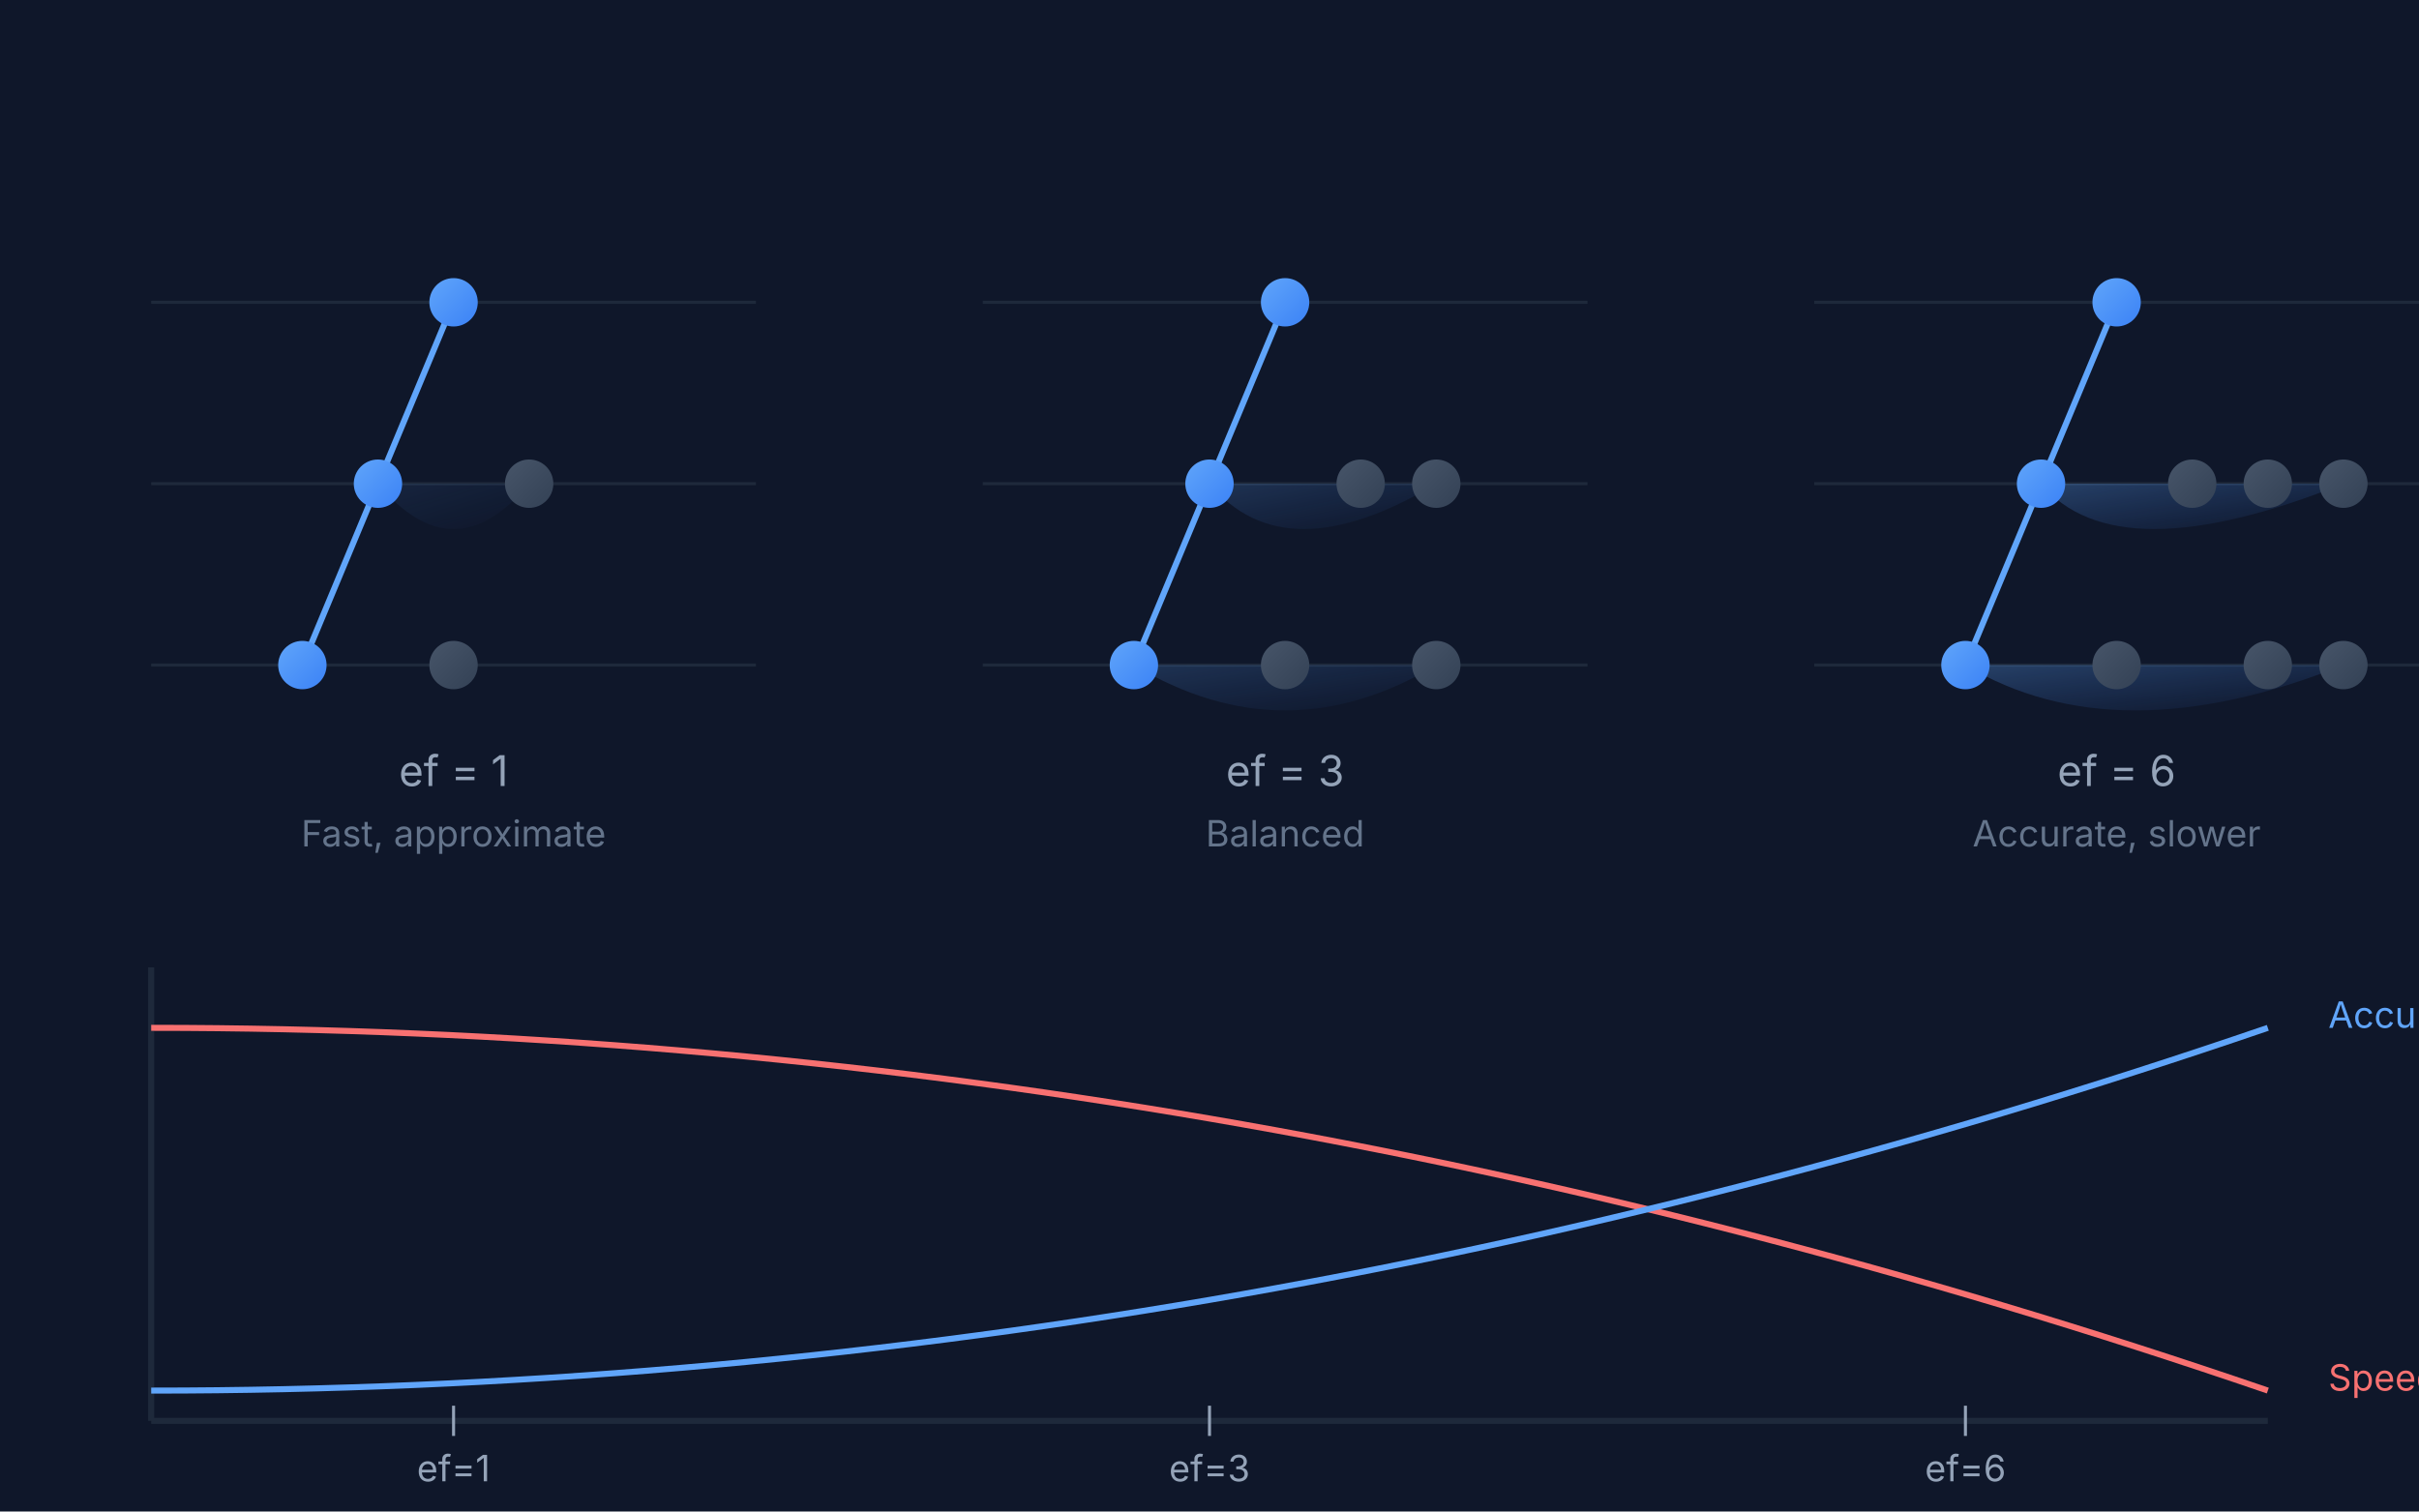
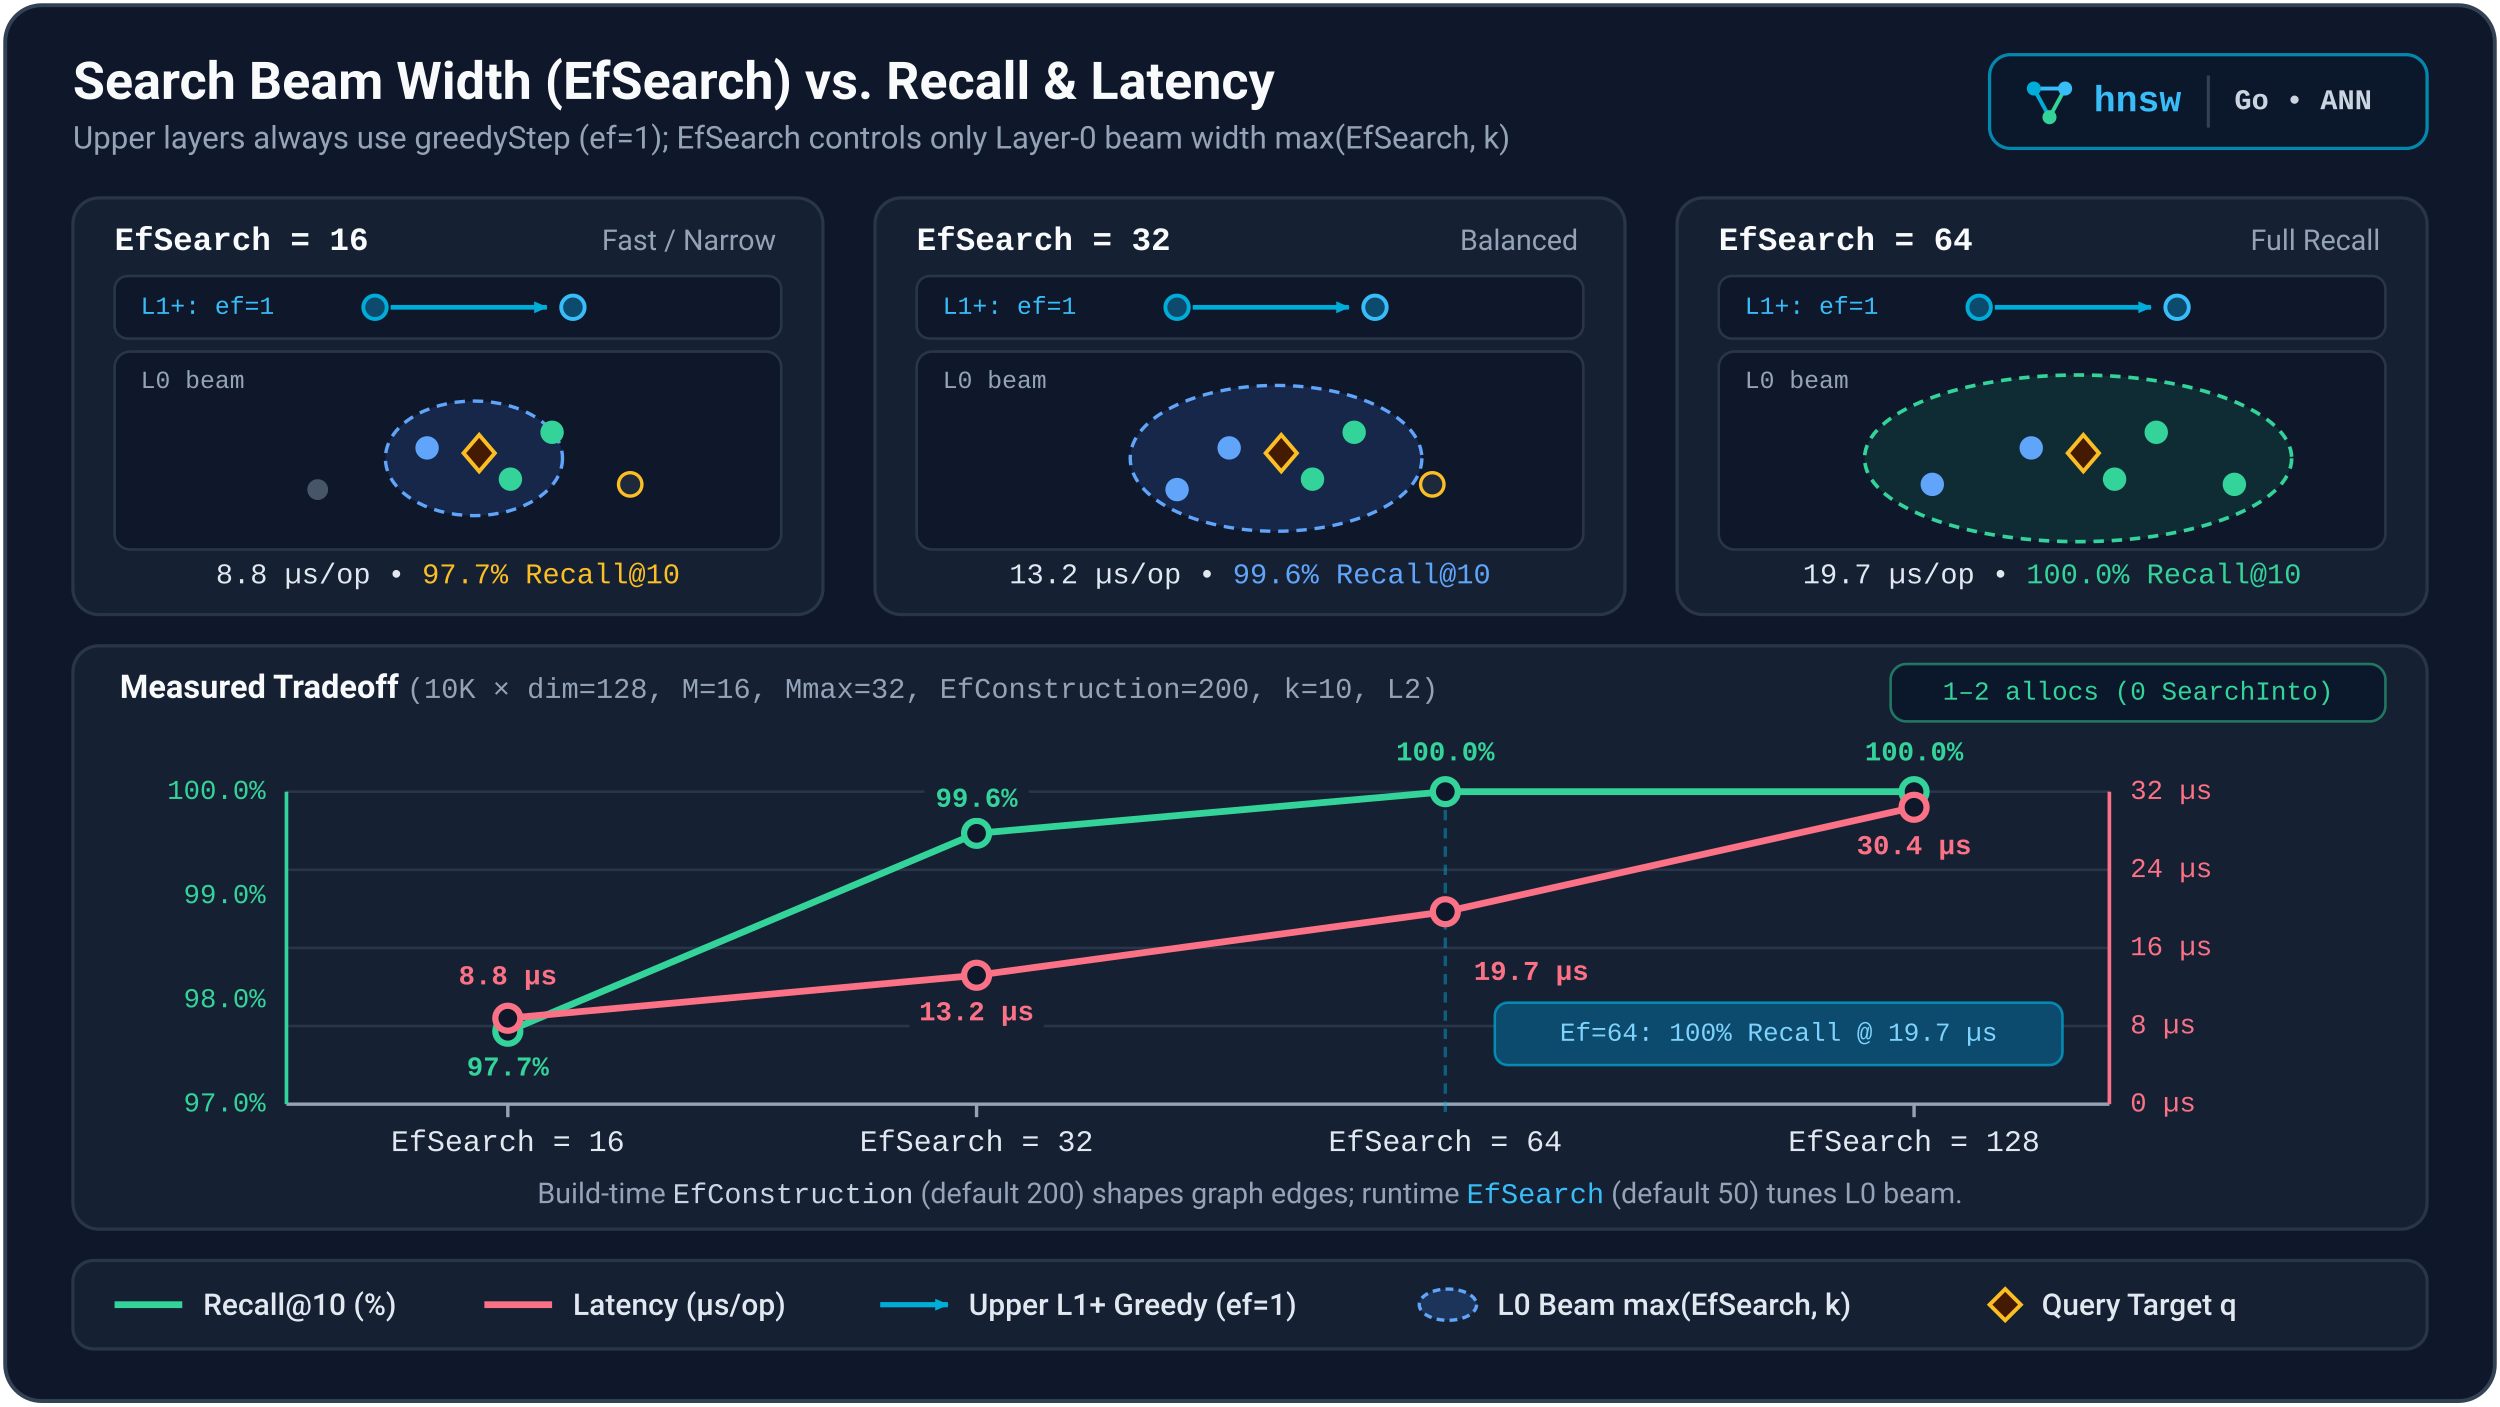
- <svg xmlns="http://www.w3.org/2000/svg" viewBox="0 0 800 500">
-   <rect width="800" height="500" fill="#0F172A" />
+ <svg xmlns="http://www.w3.org/2000/svg" viewBox="0 0 960 540" width="960" height="540" role="img" aria-labelledby="title desc">
  <defs>
-     <linearGradient id="nodeGradient" x1="0%" y1="0%" x2="100%" y2="100%">
-       <stop offset="0%" style="stop-color:#475569" />
-       <stop offset="100%" style="stop-color:#334155" />
-     </linearGradient>
-     <linearGradient id="activeNodeGradient" x1="0%" y1="0%" x2="100%" y2="100%">
-       <stop offset="0%" style="stop-color:#60A5FA" />
-       <stop offset="100%" style="stop-color:#3B82F6" />
-     </linearGradient>
-     <linearGradient id="beamGradient1" x1="0%" y1="0%" x2="100%" y2="100%">
-       <stop offset="0%" style="stop-color:#60A5FA;stop-opacity:0.1" />
-       <stop offset="100%" style="stop-color:#3B82F6;stop-opacity:0" />
-     </linearGradient>
-     <linearGradient id="beamGradient2" x1="0%" y1="0%" x2="100%" y2="100%">
-       <stop offset="0%" style="stop-color:#60A5FA;stop-opacity:0.2" />
-       <stop offset="100%" style="stop-color:#3B82F6;stop-opacity:0" />
-     </linearGradient>
-     <linearGradient id="beamGradient3" x1="0%" y1="0%" x2="100%" y2="100%">
-       <stop offset="0%" style="stop-color:#60A5FA;stop-opacity:0.3" />
-       <stop offset="100%" style="stop-color:#3B82F6;stop-opacity:0" />
-     </linearGradient>
+     <style>
+       .sans { font-family: system-ui, -apple-system, 'Segoe UI', Roboto, 'Helvetica Neue', Arial, sans-serif; }
+       .mono { font-family: ui-monospace, 'SFMono-Regular', Menlo, Consolas, 'Liberation Mono', 'DejaVu Sans Mono', monospace; }
+       .title { font-size: 20px; font-weight: 700; fill: #F8FAFC; }
+       .subtitle { font-size: 12px; font-weight: 400; fill: #94A3B8; }
+       .panel { fill: #152033; stroke: #293548; stroke-width: 1.25; }
+       .panel-title { font-size: 12.5px; font-weight: 700; fill: #F8FAFC; }
+       .label { font-size: 11.5px; font-weight: 500; fill: #E2E8F0; }
+       .muted { font-size: 11px; font-weight: 400; fill: #94A3B8; }
+       .grid { stroke: #293548; stroke-width: 1; }
+       .axis { stroke: #94A3B8; stroke-width: 1.3; }
+     </style>
+     <marker id="arrow-cyan" viewBox="0 0 10 10" refX="8.5" refY="5" markerWidth="6.5" markerHeight="6.5" markerUnits="userSpaceOnUse" orient="auto-start-reverse">
+       <path d="M 1 1.5 L 9 5 L 1 8.5 z" fill="#00ADD8" />
+     </marker>
  </defs>
-   <g transform="translate(0,0)">
-     <g stroke="#1E293B" stroke-width="1">
-       <line x1="50" y1="100" x2="250" y2="100" />
-       <line x1="50" y1="160" x2="250" y2="160" />
-       <line x1="50" y1="220" x2="250" y2="220" />
-     </g>
-     <path d="M150,100 L125,160 L100,220" fill="none" stroke="#60A5FA" stroke-width="2" />
-     <path d="M125,160 Q150,190 175,160" fill="url(#beamGradient1)" stroke="none" />
-     <circle cx="150" cy="100" r="8" fill="url(#activeNodeGradient)" />
-     <circle cx="125" cy="160" r="8" fill="url(#activeNodeGradient)" />
-     <circle cx="175" cy="160" r="8" fill="url(#nodeGradient)" />
-     <circle cx="100" cy="220" r="8" fill="url(#activeNodeGradient)" />
-     <circle cx="150" cy="220" r="8" fill="url(#nodeGradient)" />
-     <text x="150" y="260" text-anchor="middle" font-family="Inter, Arial" font-size="14" fill="#94A3B8">ef = 1</text>
-     <text x="150" y="280" text-anchor="middle" font-family="Inter, Arial" font-size="12" fill="#64748B">Fast, approximate</text>
-   </g>
-   <g transform="translate(275,0)">
-     <g stroke="#1E293B" stroke-width="1">
-       <line x1="50" y1="100" x2="250" y2="100" />
-       <line x1="50" y1="160" x2="250" y2="160" />
-       <line x1="50" y1="220" x2="250" y2="220" />
-     </g>
-     <path d="M150,100 L125,160 L100,220" fill="none" stroke="#60A5FA" stroke-width="2" />
-     <path d="M125,160 Q150,190 200,160" fill="url(#beamGradient2)" stroke="none" />
-     <path d="M100,220 Q150,250 200,220" fill="url(#beamGradient2)" stroke="none" />
-     <circle cx="150" cy="100" r="8" fill="url(#activeNodeGradient)" />
-     <circle cx="125" cy="160" r="8" fill="url(#activeNodeGradient)" />
-     <circle cx="175" cy="160" r="8" fill="url(#nodeGradient)" />
-     <circle cx="200" cy="160" r="8" fill="url(#nodeGradient)" />
-     <circle cx="100" cy="220" r="8" fill="url(#activeNodeGradient)" />
-     <circle cx="150" cy="220" r="8" fill="url(#nodeGradient)" />
-     <circle cx="200" cy="220" r="8" fill="url(#nodeGradient)" />
-     <text x="150" y="260" text-anchor="middle" font-family="Inter, Arial" font-size="14" fill="#94A3B8">ef = 3</text>
-     <text x="150" y="280" text-anchor="middle" font-family="Inter, Arial" font-size="12" fill="#64748B">Balanced</text>
-   </g>
-   <g transform="translate(550,0)">
-     <g stroke="#1E293B" stroke-width="1">
-       <line x1="50" y1="100" x2="250" y2="100" />
-       <line x1="50" y1="160" x2="250" y2="160" />
-       <line x1="50" y1="220" x2="250" y2="220" />
-     </g>
-     <path d="M150,100 L125,160 L100,220" fill="none" stroke="#60A5FA" stroke-width="2" />
-     <path d="M125,160 Q150,190 225,160" fill="url(#beamGradient3)" stroke="none" />
-     <path d="M100,220 Q150,250 225,220" fill="url(#beamGradient3)" stroke="none" />
-     <circle cx="150" cy="100" r="8" fill="url(#activeNodeGradient)" />
-     <circle cx="125" cy="160" r="8" fill="url(#activeNodeGradient)" />
-     <circle cx="175" cy="160" r="8" fill="url(#nodeGradient)" />
-     <circle cx="200" cy="160" r="8" fill="url(#nodeGradient)" />
-     <circle cx="225" cy="160" r="8" fill="url(#nodeGradient)" />
-     <circle cx="100" cy="220" r="8" fill="url(#activeNodeGradient)" />
-     <circle cx="150" cy="220" r="8" fill="url(#nodeGradient)" />
-     <circle cx="200" cy="220" r="8" fill="url(#nodeGradient)" />
-     <circle cx="225" cy="220" r="8" fill="url(#nodeGradient)" />
-     <text x="150" y="260" text-anchor="middle" font-family="Inter, Arial" font-size="14" fill="#94A3B8">ef = 6</text>
-     <text x="150" y="280" text-anchor="middle" font-family="Inter, Arial" font-size="12" fill="#64748B">Accurate, slower</text>
-   </g>
-   <g transform="translate(50, 320)">
-     <line x1="0" y1="150" x2="700" y2="150" stroke="#1E293B" stroke-width="2" />
-     <line x1="0" y1="0" x2="0" y2="150" stroke="#1E293B" stroke-width="2" />
-     <path d="M0,20 Q350,20 700,140" stroke="#F87171" stroke-width="2" fill="none" />
-     <text x="720" y="140" font-family="Inter, Arial" font-size="12" fill="#F87171">Speed</text>
-     <path d="M0,140 Q350,140 700,20" stroke="#60A5FA" stroke-width="2" fill="none" />
-     <text x="720" y="20" font-family="Inter, Arial" font-size="12" fill="#60A5FA">Accuracy</text>
-     <line x1="100" y1="145" x2="100" y2="155" stroke="#94A3B8" stroke-width="1" />
-     <text x="100" y="170" text-anchor="middle" font-family="Inter, Arial" font-size="12" fill="#94A3B8">ef=1</text>
-     <line x1="350" y1="145" x2="350" y2="155" stroke="#94A3B8" stroke-width="1" />
-     <text x="350" y="170" text-anchor="middle" font-family="Inter, Arial" font-size="12" fill="#94A3B8">ef=3</text>
-     <line x1="600" y1="145" x2="600" y2="155" stroke="#94A3B8" stroke-width="1" />
-     <text x="600" y="170" text-anchor="middle" font-family="Inter, Arial" font-size="12" fill="#94A3B8">ef=6</text>
-   </g>
+   <rect x="2" y="2" width="956" height="536" rx="14" fill="#0F172A" stroke="#334155" stroke-width="1.5" />
+   <text x="28" y="38" class="sans title">Search Beam Width (EfSearch) vs. Recall &amp; Latency</text>
+   <text x="28" y="57" class="sans subtitle">Upper layers always use greedyStep (ef=1); EfSearch controls only Layer-0 beam width max(EfSearch, k)</text>
+   <rect x="764" y="21" width="168" height="36" rx="8" fill="#0B172A" stroke="#00ADD8" stroke-opacity="0.75" stroke-width="1.25" />
+   <line x1="781" y1="34" x2="793" y2="34" stroke="#38BDF8" stroke-width="1.5" />
+   <line x1="781" y1="34" x2="787" y2="45" stroke="#00ADD8" stroke-width="1.5" />
+   <line x1="793" y1="34" x2="787" y2="45" stroke="#34D399" stroke-width="1.5" />
+   <circle cx="781" cy="34" r="2.7" fill="#00ADD8" />
+   <circle cx="793" cy="34" r="2.7" fill="#38BDF8" />
+   <circle cx="787" cy="45" r="2.7" fill="#34D399" />
+   <text x="804" y="39" class="mono" font-size="14" font-weight="700" fill="#38BDF8" dominant-baseline="central">hnsw</text>
+   <line x1="848" y1="29" x2="848" y2="49" stroke="#334155" stroke-width="1.2" />
+   <text x="858" y="39" class="mono" font-size="11" font-weight="600" fill="#CBD5E1" dominant-baseline="central">Go • ANN</text>
+   <rect x="28" y="76" width="288" height="160" rx="10" class="panel" />
+   <text x="44" y="96" class="mono panel-title" fill="#FBBF24">EfSearch = 16</text>
+   <text x="298" y="96" class="sans muted" text-anchor="end">Fast / Narrow</text>
+   <rect x="44" y="106" width="256" height="24" rx="5" fill="#0F172A" stroke="#293548" />
+   <text x="54" y="118" class="mono" font-size="9.5" fill="#38BDF8" dominant-baseline="central">L1+: ef=1</text>
+   <circle cx="144" cy="118" r="4.5" fill="#0C4A6E" stroke="#00ADD8" stroke-width="1.5" />
+   <line x1="150" y1="118" x2="210" y2="118" stroke="#00ADD8" stroke-width="1.8" marker-end="url(#arrow-cyan)" />
+   <circle cx="220" cy="118" r="4.5" fill="#0C4A6E" stroke="#38BDF8" stroke-width="1.5" />
+   <rect x="44" y="135" width="256" height="76" rx="6" fill="#0F172A" stroke="#293548" />
+   <text x="54" y="149" class="mono" font-size="9.5" fill="#94A3B8">L0 beam</text>
+   <ellipse cx="182" cy="176" rx="34" ry="22" fill="#3B82F6" fill-opacity="0.16" stroke="#60A5FA" stroke-width="1.3" stroke-dasharray="4 3" />
+   <circle cx="164" cy="172" r="4.5" fill="#60A5FA" />
+   <circle cx="196" cy="184" r="4.5" fill="#34D399" />
+   <circle cx="212" cy="166" r="4.5" fill="#34D399" />
+   <circle cx="242" cy="186" r="4.5" fill="#1E293B" stroke="#FBBF24" stroke-width="1.3" />
+   <circle cx="122" cy="188" r="4" fill="#475569" />
+   <polygon points="184,167 190,174 184,181 178,174" fill="#451A03" stroke="#FBBF24" stroke-width="1.5" />
+   <text x="172" y="224" class="mono" font-size="11" fill="#E2E8F0" text-anchor="middle">8.8 µs/op  •  <tspan fill="#FBBF24">97.7% Recall@10</tspan>
+   </text>
+   <rect x="336" y="76" width="288" height="160" rx="10" class="panel" />
+   <text x="352" y="96" class="mono panel-title" fill="#60A5FA">EfSearch = 32</text>
+   <text x="606" y="96" class="sans muted" text-anchor="end">Balanced</text>
+   <rect x="352" y="106" width="256" height="24" rx="5" fill="#0F172A" stroke="#293548" />
+   <text x="362" y="118" class="mono" font-size="9.5" fill="#38BDF8" dominant-baseline="central">L1+: ef=1</text>
+   <circle cx="452" cy="118" r="4.5" fill="#0C4A6E" stroke="#00ADD8" stroke-width="1.5" />
+   <line x1="458" y1="118" x2="518" y2="118" stroke="#00ADD8" stroke-width="1.8" marker-end="url(#arrow-cyan)" />
+   <circle cx="528" cy="118" r="4.5" fill="#0C4A6E" stroke="#38BDF8" stroke-width="1.5" />
+   <rect x="352" y="135" width="256" height="76" rx="6" fill="#0F172A" stroke="#293548" />
+   <text x="362" y="149" class="mono" font-size="9.5" fill="#94A3B8">L0 beam</text>
+   <ellipse cx="490" cy="176" rx="56" ry="28" fill="#3B82F6" fill-opacity="0.16" stroke="#60A5FA" stroke-width="1.3" stroke-dasharray="4 3" />
+   <circle cx="472" cy="172" r="4.5" fill="#60A5FA" />
+   <circle cx="504" cy="184" r="4.5" fill="#34D399" />
+   <circle cx="520" cy="166" r="4.5" fill="#34D399" />
+   <circle cx="550" cy="186" r="4.5" fill="#1E293B" stroke="#FBBF24" stroke-width="1.3" />
+   <circle cx="452" cy="188" r="4.5" fill="#60A5FA" />
+   <polygon points="492,167 498,174 492,181 486,174" fill="#451A03" stroke="#FBBF24" stroke-width="1.5" />
+   <text x="480" y="224" class="mono" font-size="11" fill="#E2E8F0" text-anchor="middle">13.2 µs/op  •  <tspan fill="#60A5FA">99.6% Recall@10</tspan>
+   </text>
+   <rect x="644" y="76" width="288" height="160" rx="10" class="panel" />
+   <text x="660" y="96" class="mono panel-title" fill="#34D399">EfSearch = 64</text>
+   <text x="914" y="96" class="sans muted" text-anchor="end">Full Recall</text>
+   <rect x="660" y="106" width="256" height="24" rx="5" fill="#0F172A" stroke="#293548" />
+   <text x="670" y="118" class="mono" font-size="9.5" fill="#38BDF8" dominant-baseline="central">L1+: ef=1</text>
+   <circle cx="760" cy="118" r="4.5" fill="#0C4A6E" stroke="#00ADD8" stroke-width="1.5" />
+   <line x1="766" y1="118" x2="826" y2="118" stroke="#00ADD8" stroke-width="1.8" marker-end="url(#arrow-cyan)" />
+   <circle cx="836" cy="118" r="4.5" fill="#0C4A6E" stroke="#38BDF8" stroke-width="1.5" />
+   <rect x="660" y="135" width="256" height="76" rx="6" fill="#0F172A" stroke="#293548" />
+   <text x="670" y="149" class="mono" font-size="9.5" fill="#94A3B8">L0 beam</text>
+   <ellipse cx="798" cy="176" rx="82" ry="32" fill="#10B981" fill-opacity="0.13" stroke="#34D399" stroke-width="1.4" stroke-dasharray="4 3" />
+   <circle cx="780" cy="172" r="4.5" fill="#60A5FA" />
+   <circle cx="812" cy="184" r="4.5" fill="#34D399" />
+   <circle cx="828" cy="166" r="4.5" fill="#34D399" />
+   <circle cx="858" cy="186" r="4.5" fill="#34D399" />
+   <circle cx="742" cy="186" r="4.5" fill="#60A5FA" />
+   <polygon points="800,167 806,174 800,181 794,174" fill="#451A03" stroke="#FBBF24" stroke-width="1.5" />
+   <text x="788" y="224" class="mono" font-size="11" fill="#E2E8F0" text-anchor="middle">19.7 µs/op  •  <tspan fill="#34D399">100.0% Recall@10</tspan>
+   </text>
+   <rect x="28" y="248" width="904" height="224" rx="10" class="panel" />
+   <text x="46" y="268" class="sans panel-title">Measured Tradeoff <tspan class="mono muted" font-weight="400">(10K × dim=128, M=16, Mmax=32, EfConstruction=200, k=10, L2)</tspan>
+   </text>
+   <rect x="726" y="255" width="190" height="22" rx="6" fill="#0B172A" stroke="#34D399" stroke-opacity="0.5" />
+   <text x="821" y="266" class="mono" font-size="10" fill="#34D399" text-anchor="middle" dominant-baseline="central">1–2 allocs (0 SearchInto)</text>
+   <line x1="110" y1="304" x2="810" y2="304" class="grid" />
+   <line x1="110" y1="334" x2="810" y2="334" class="grid" />
+   <line x1="110" y1="364" x2="810" y2="364" class="grid" />
+   <line x1="110" y1="394" x2="810" y2="394" class="grid" />
+   <line x1="110" y1="424" x2="810" y2="424" class="axis" />
+   <line x1="110" y1="304" x2="110" y2="424" stroke="#34D399" stroke-width="1.4" />
+   <line x1="810" y1="304" x2="810" y2="424" stroke="#FB7185" stroke-width="1.4" />
+   <text x="102" y="304" class="mono" font-size="10.5" fill="#34D399" text-anchor="end" dominant-baseline="central">100.0%</text>
+   <text x="102" y="344" class="mono" font-size="10.5" fill="#34D399" text-anchor="end" dominant-baseline="central">99.0%</text>
+   <text x="102" y="384" class="mono" font-size="10.5" fill="#34D399" text-anchor="end" dominant-baseline="central">98.0%</text>
+   <text x="102" y="424" class="mono" font-size="10.5" fill="#34D399" text-anchor="end" dominant-baseline="central">97.0%</text>
+   <text x="818" y="304" class="mono" font-size="10.5" fill="#FB7185" dominant-baseline="central">32 µs</text>
+   <text x="818" y="334" class="mono" font-size="10.5" fill="#FB7185" dominant-baseline="central">24 µs</text>
+   <text x="818" y="364" class="mono" font-size="10.5" fill="#FB7185" dominant-baseline="central">16 µs</text>
+   <text x="818" y="394" class="mono" font-size="10.5" fill="#FB7185" dominant-baseline="central">8 µs</text>
+   <text x="818" y="424" class="mono" font-size="10.5" fill="#FB7185" dominant-baseline="central">0 µs</text>
+   <line x1="195" y1="424" x2="195" y2="429" class="axis" />
+   <line x1="375" y1="424" x2="375" y2="429" class="axis" />
+   <line x1="555" y1="304" x2="555" y2="429" stroke="#00ADD8" stroke-opacity="0.45" stroke-width="1.3" stroke-dasharray="4 3" />
+   <line x1="735" y1="424" x2="735" y2="429" class="axis" />
+   <text x="195" y="442" class="mono label" text-anchor="middle">EfSearch = 16</text>
+   <text x="375" y="442" class="mono label" text-anchor="middle">EfSearch = 32</text>
+   <text x="555" y="442" class="mono label" fill="#38BDF8" text-anchor="middle">EfSearch = 64</text>
+   <text x="735" y="442" class="mono label" text-anchor="middle">EfSearch = 128</text>
+   <polyline points="195,396 375,320 555,304 735,304" fill="none" stroke="#34D399" stroke-width="2.6" stroke-linejoin="round" />
+   <circle cx="195" cy="396" r="4.8" fill="#0F172A" stroke="#34D399" stroke-width="2.4" />
+   <circle cx="375" cy="320" r="4.8" fill="#0F172A" stroke="#34D399" stroke-width="2.4" />
+   <circle cx="555" cy="304" r="4.8" fill="#0F172A" stroke="#34D399" stroke-width="2.4" />
+   <circle cx="735" cy="304" r="4.8" fill="#0F172A" stroke="#34D399" stroke-width="2.4" />
+   <text x="195" y="413" class="mono" font-size="10.5" font-weight="700" fill="#34D399" text-anchor="middle">97.7%</text>
+   <rect x="355" y="300" width="40" height="14" rx="3" fill="#152033" />
+   <text x="375" y="307" class="mono" font-size="10.5" font-weight="700" fill="#34D399" text-anchor="middle" dominant-baseline="central">99.6%</text>
+   <text x="555" y="292" class="mono" font-size="10.5" font-weight="700" fill="#34D399" text-anchor="middle">100.0%</text>
+   <text x="735" y="292" class="mono" font-size="10.5" font-weight="700" fill="#34D399" text-anchor="middle">100.0%</text>
+   <polyline points="195,391 375,374.5 555,350.1 735,310" fill="none" stroke="#FB7185" stroke-width="2.6" stroke-linejoin="round" />
+   <circle cx="195" cy="391" r="4.8" fill="#0F172A" stroke="#FB7185" stroke-width="2.4" />
+   <circle cx="375" cy="374.5" r="4.8" fill="#0F172A" stroke="#FB7185" stroke-width="2.4" />
+   <circle cx="555" cy="350.1" r="4.8" fill="#0F172A" stroke="#FB7185" stroke-width="2.4" />
+   <circle cx="735" cy="310" r="4.8" fill="#0F172A" stroke="#FB7185" stroke-width="2.4" />
+   <text x="195" y="378" class="mono" font-size="10.5" font-weight="700" fill="#FB7185" text-anchor="middle">8.8 µs</text>
+   <rect x="349" y="382" width="52" height="14" rx="3" fill="#152033" />
+   <text x="375" y="389" class="mono" font-size="10.5" font-weight="700" fill="#FB7185" text-anchor="middle" dominant-baseline="central">13.2 µs</text>
+   <rect x="562" y="366" width="52" height="15" rx="3" fill="#152033" />
+   <text x="588" y="373.5" class="mono" font-size="10.5" font-weight="700" fill="#FB7185" text-anchor="middle" dominant-baseline="central">19.7 µs</text>
+   <text x="735" y="328" class="mono" font-size="10.5" font-weight="700" fill="#FB7185" text-anchor="middle">30.4 µs</text>
+   <rect x="574" y="385" width="218" height="24" rx="5" fill="#0C4A6E" stroke="#00ADD8" stroke-opacity="0.7" />
+   <text x="683" y="397" class="mono" font-size="10" fill="#7DD3FC" text-anchor="middle" dominant-baseline="central">Ef=64: 100% Recall @ 19.7 µs</text>
+   <text x="480" y="462" class="sans muted" text-anchor="middle">Build-time <tspan class="mono" fill="#CBD5E1">EfConstruction</tspan> (default 200) shapes graph edges; runtime <tspan class="mono" fill="#38BDF8">EfSearch</tspan> (default 50) tunes L0 beam.</text>
+   <rect x="28" y="484" width="904" height="34" rx="8" class="panel" />
+   <line x1="44" y1="501" x2="70" y2="501" stroke="#34D399" stroke-width="2.6" />
+   <text x="78" y="501" class="sans label" dominant-baseline="central">Recall@10 (%)</text>
+   <line x1="186" y1="501" x2="212" y2="501" stroke="#FB7185" stroke-width="2.6" />
+   <text x="220" y="501" class="sans label" dominant-baseline="central">Latency (µs/op)</text>
+   <line x1="338" y1="501" x2="364" y2="501" stroke="#00ADD8" stroke-width="2" marker-end="url(#arrow-cyan)" />
+   <text x="372" y="501" class="sans label" dominant-baseline="central">Upper L1+ Greedy (ef=1)</text>
+   <ellipse cx="556" cy="501" rx="11" ry="6" fill="#3B82F6" fill-opacity="0.2" stroke="#60A5FA" stroke-width="1.3" stroke-dasharray="3 2" />
+   <text x="575" y="501" class="sans label" dominant-baseline="central">L0 Beam max(EfSearch, k)</text>
+   <polygon points="770,495 776,501 770,507 764,501" fill="#451A03" stroke="#FBBF24" stroke-width="1.5" />
+   <text x="784" y="501" class="sans label" dominant-baseline="central">Query Target q</text>
</svg>
